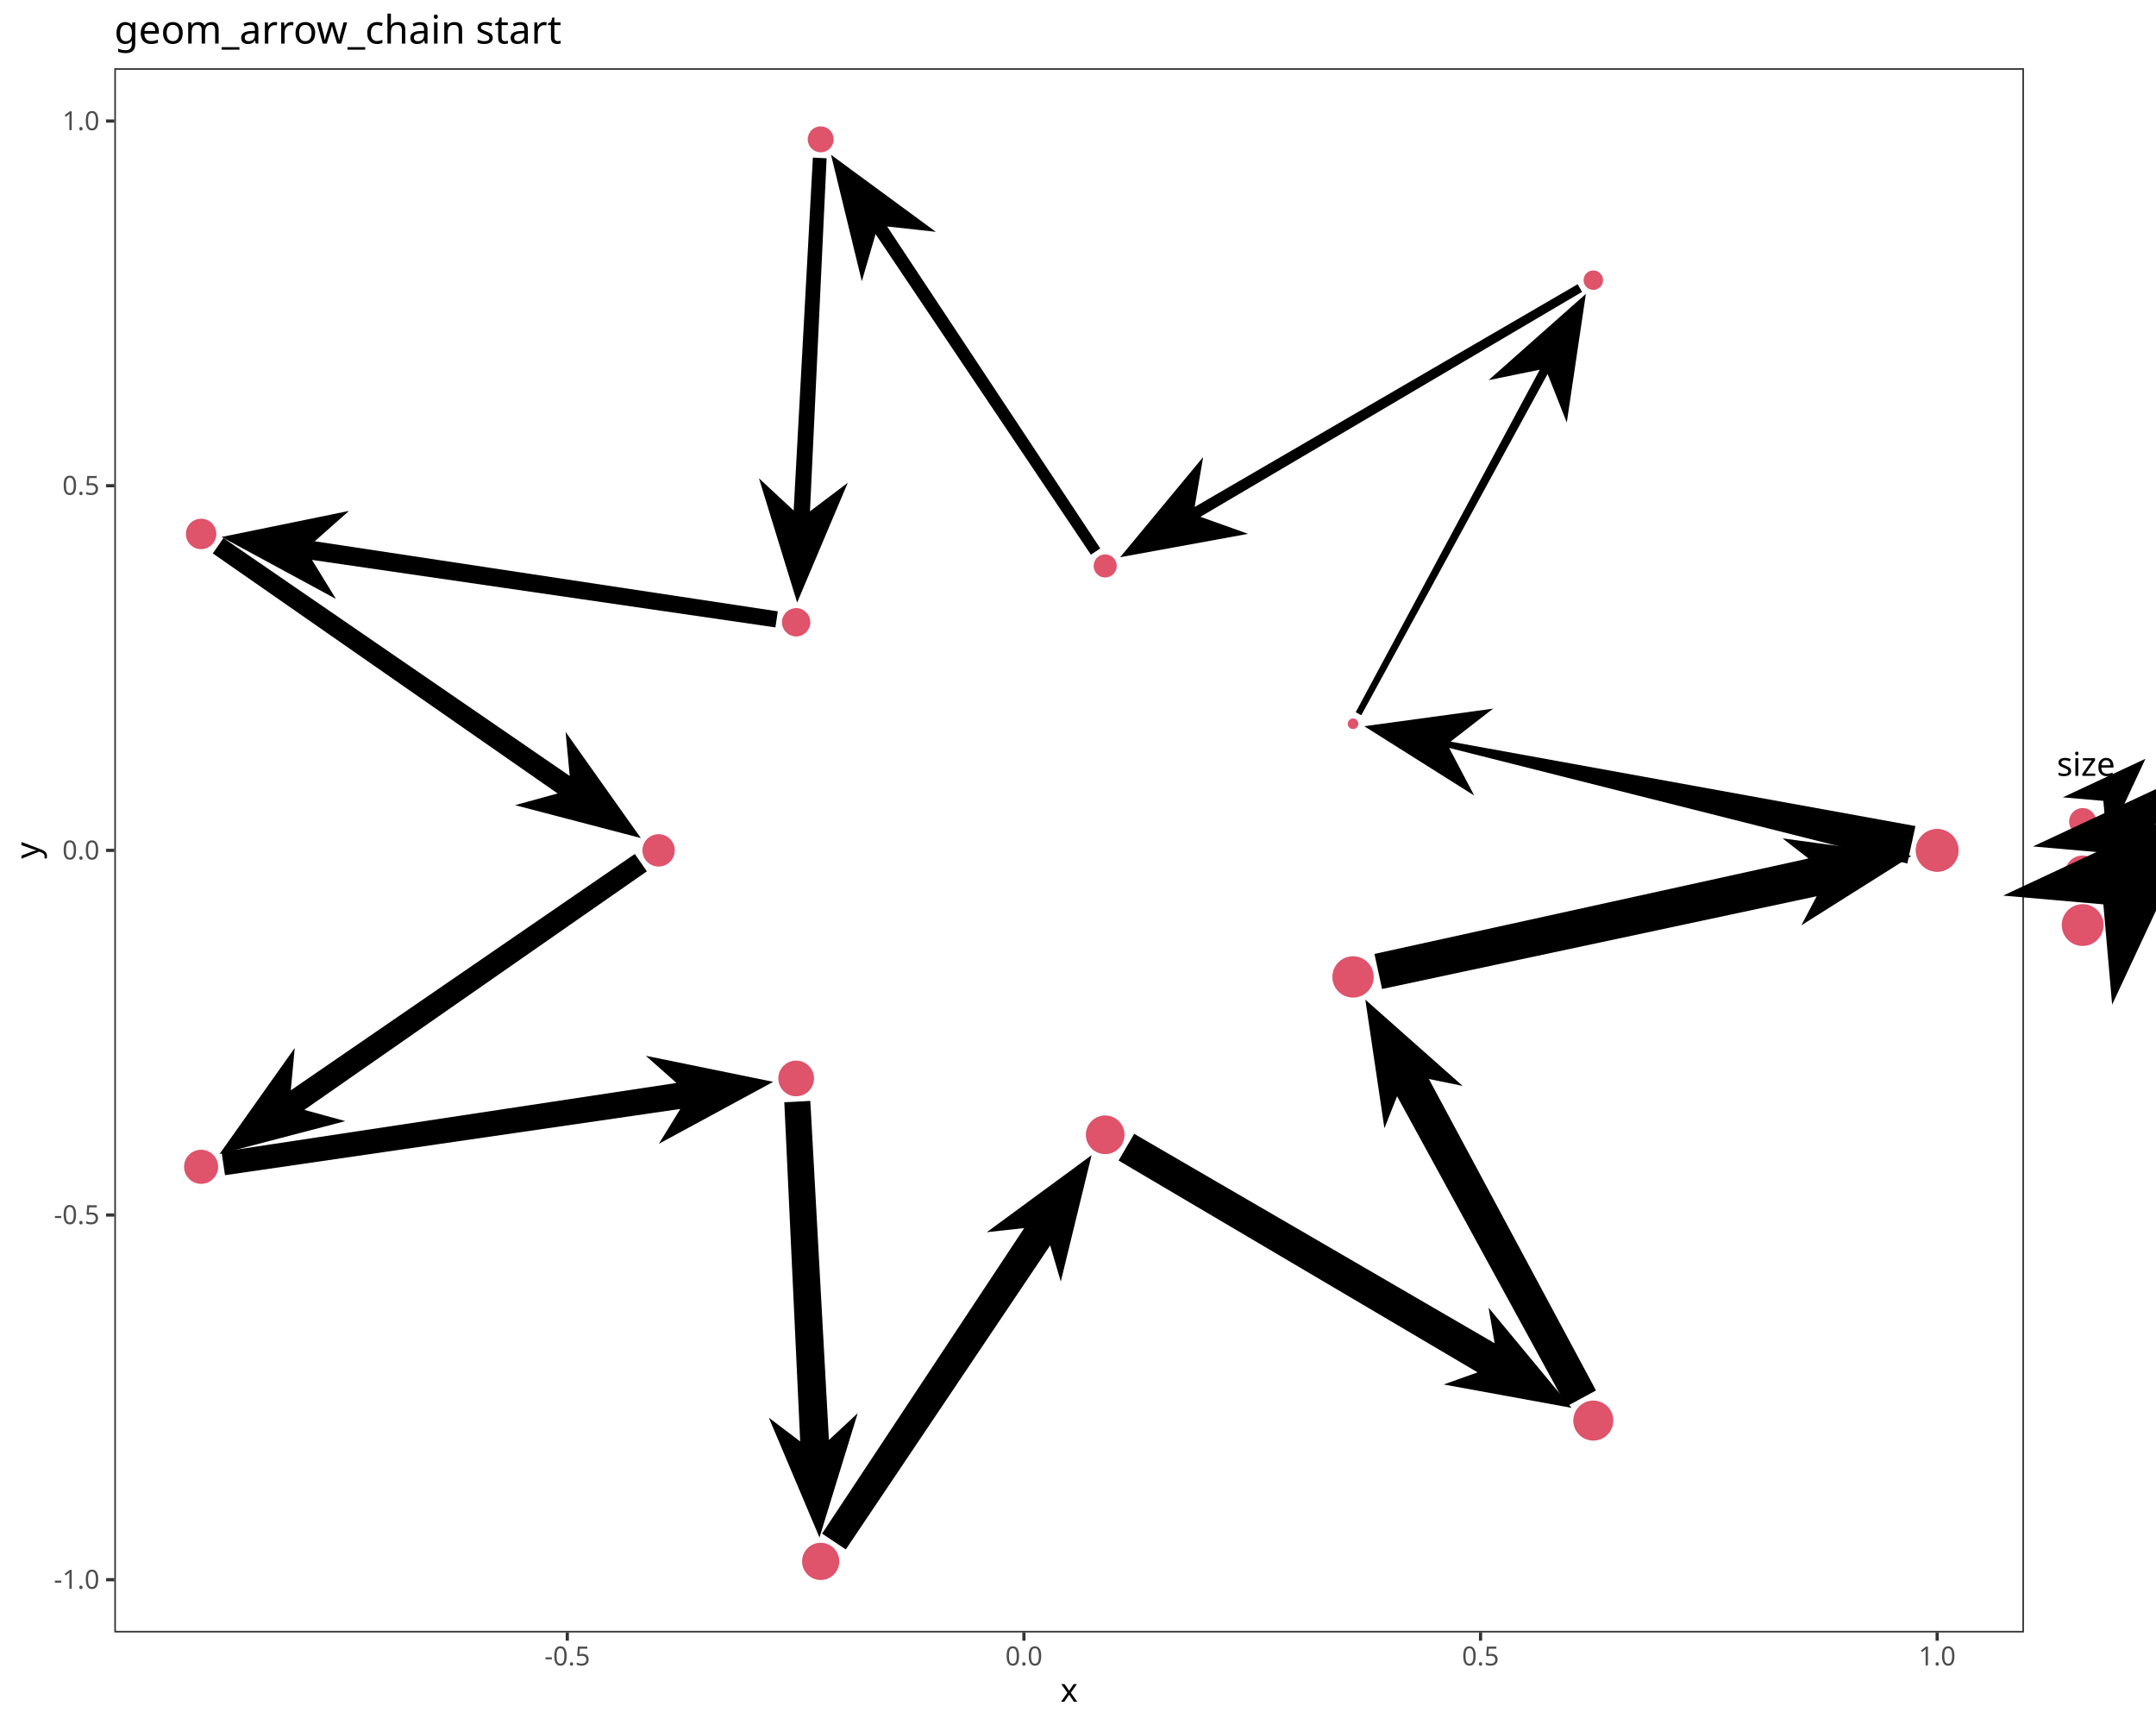
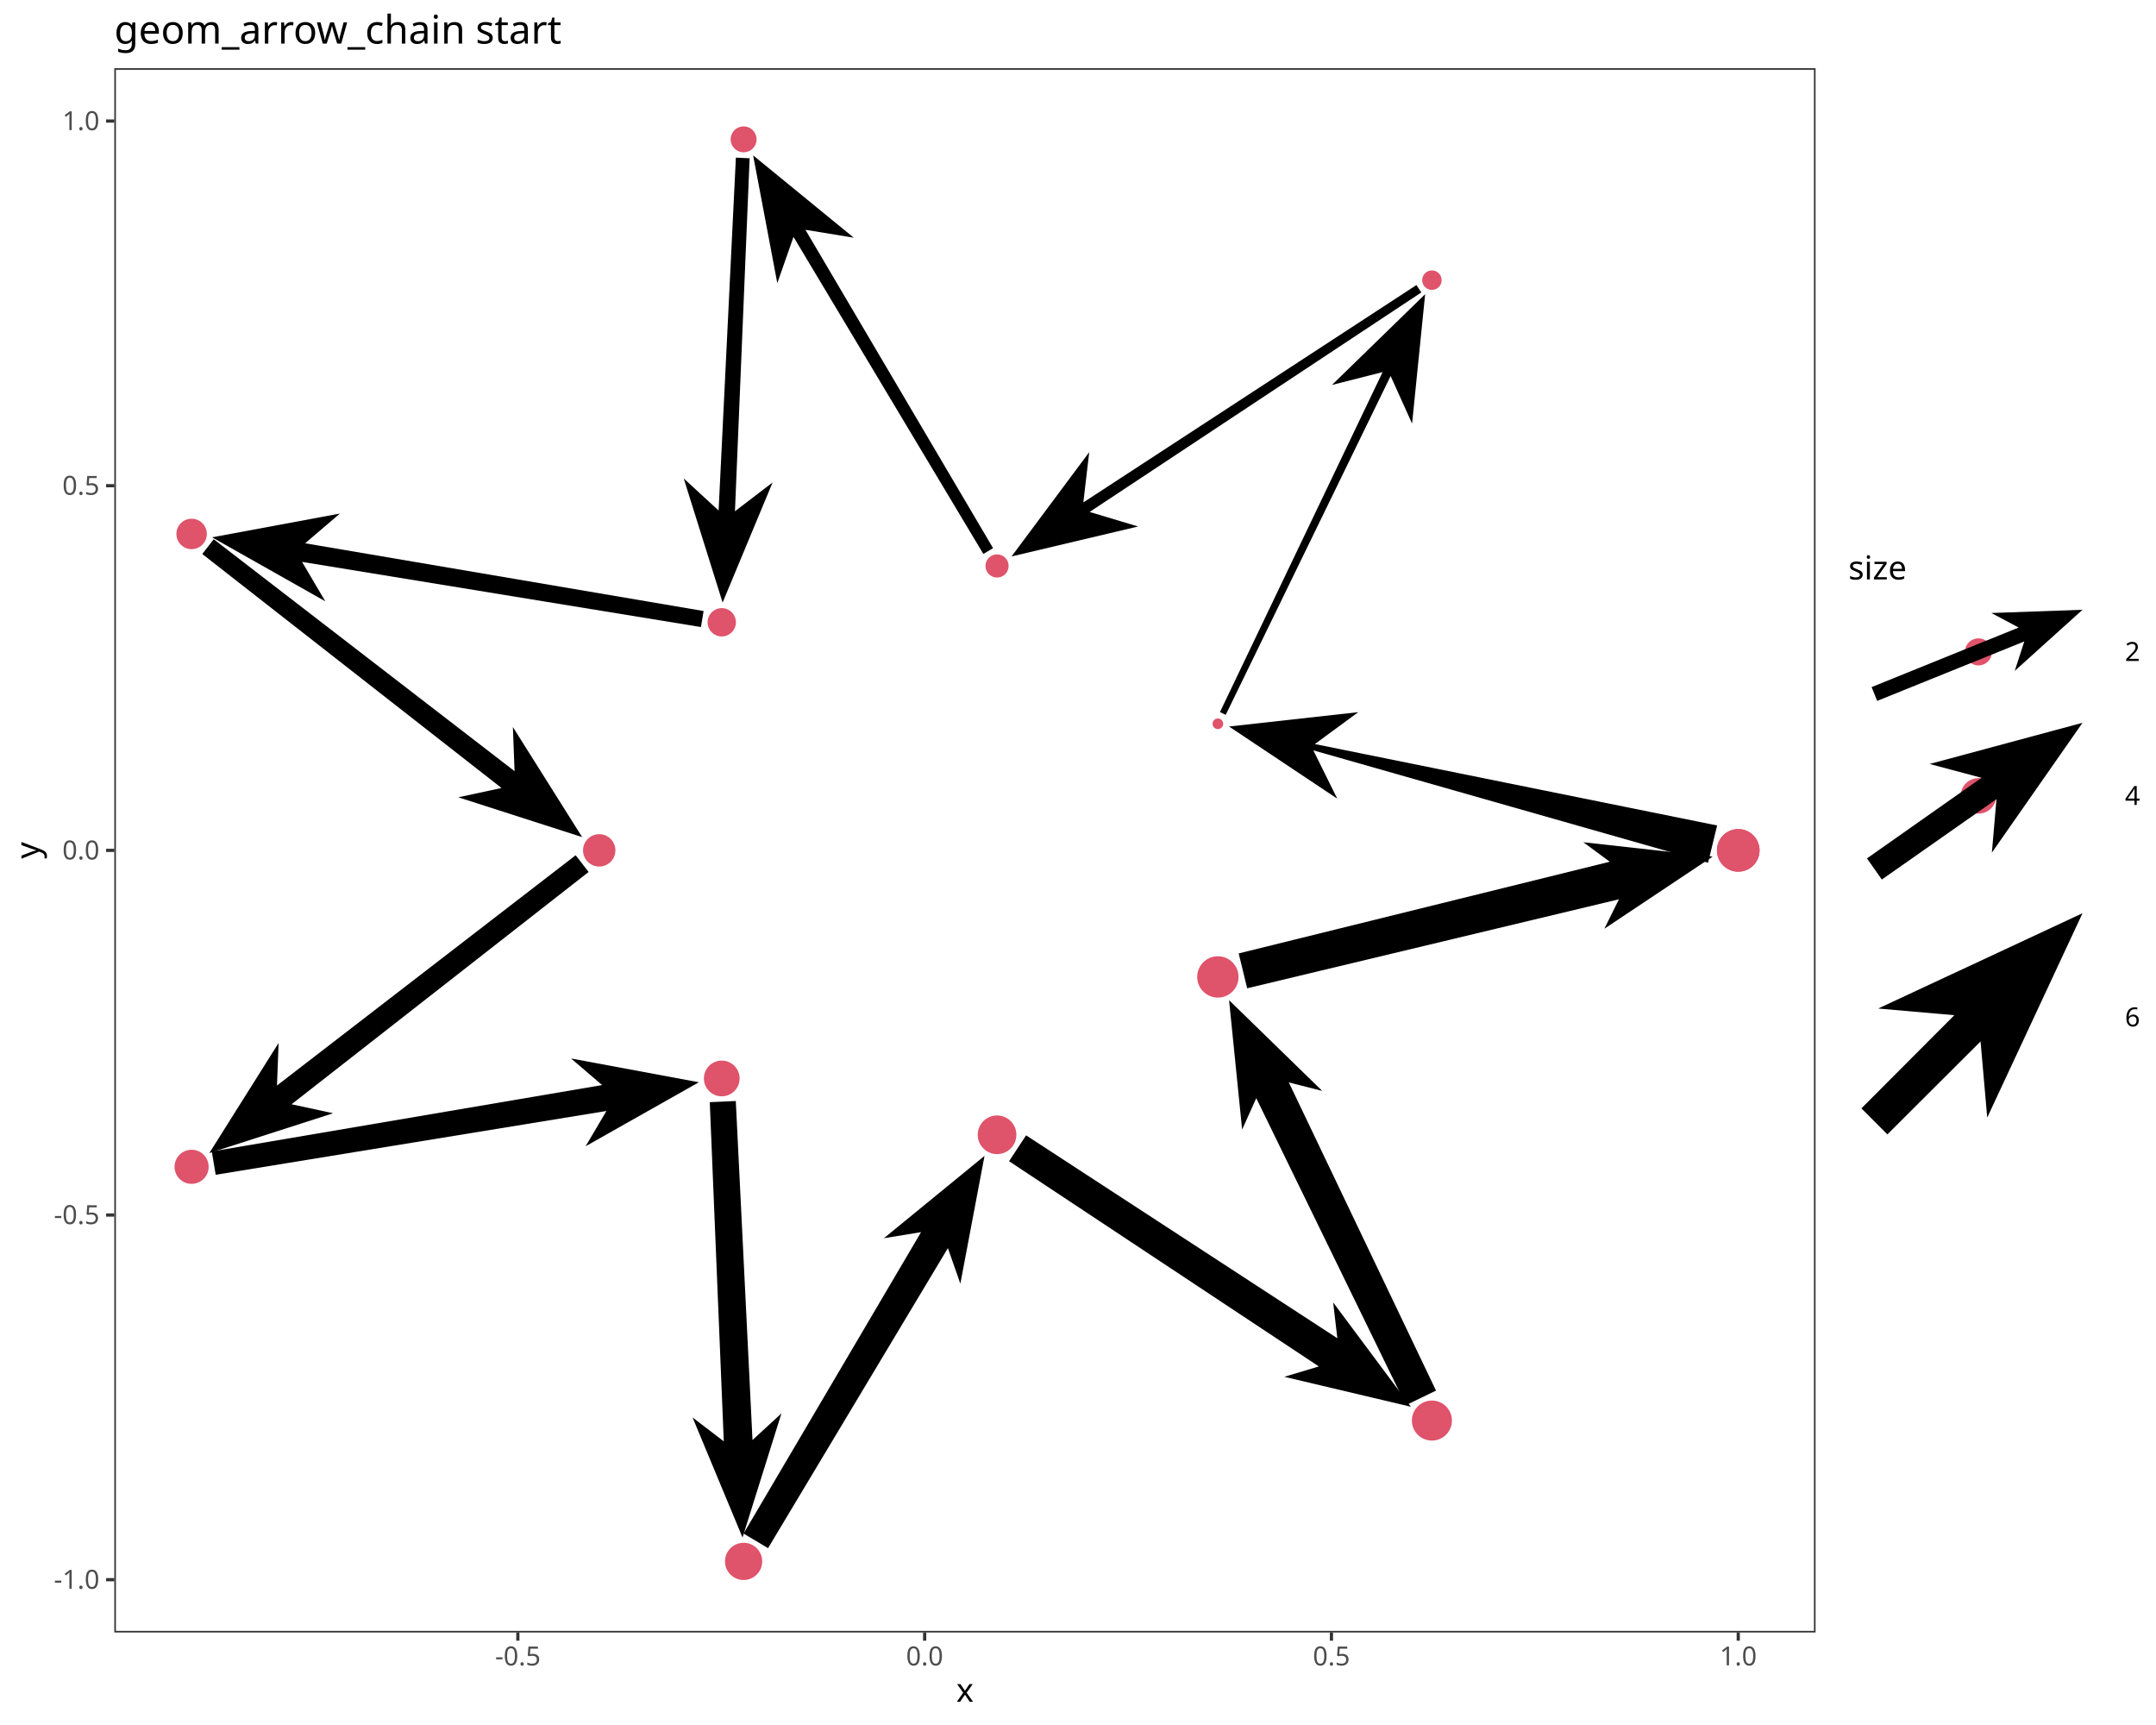
<svg xmlns="http://www.w3.org/2000/svg" class="svglite" data-engine-version="2.0" width="720.00pt" height="576.00pt" viewBox="0 0 720.00 576.00">
  <defs>
    <style type="text/css">
    .svglite line, .svglite polyline, .svglite polygon, .svglite path, .svglite rect, .svglite circle {
      fill: none;
      stroke: #000000;
      stroke-linecap: round;
      stroke-linejoin: round;
      stroke-miterlimit: 10.00;
    }
  </style>
  </defs>
  <rect width="100%" height="100%" style="stroke: none; fill: #FFFFFF;" />
  <defs>
    <clipPath id="cpMC4wMHw3MjAuMDB8MC4wMHw1NzYuMDA=">
      <rect x="0.00" y="0.00" width="720.00" height="576.00" />
    </clipPath>
  </defs>
  <g clip-path="url(#cpMC4wMHw3MjAuMDB8MC4wMHw1NzYuMDA=)">
    <rect x="0.00" y="0.00" width="720.00" height="576.00" style="stroke-width: 1.07; stroke: #FFFFFF; fill: #FFFFFF;" />
  </g>
  <defs>
-     <clipPath id="cpMzguMTd8Njc1LjkxfDIyLjc4fDU0NS4xMQ==">
-       <rect x="38.17" y="22.78" width="637.74" height="522.33" />
+     <clipPath id="cpMzguMTd8NjA2LjMxfDIyLjc4fDU0NS4xMQ==">
+       <rect x="38.17" y="22.78" width="568.14" height="522.33" />
    </clipPath>
  </defs>
-   <g clip-path="url(#cpMzguMTd8Njc1LjkxfDIyLjc4fDU0NS4xMQ==)">
-     <rect x="38.17" y="22.78" width="637.74" height="522.33" style="stroke-width: 1.07; stroke: none; fill: #FFFFFF;" />
-     <circle cx="646.92" cy="283.95" r="6.76" style="stroke-width: 0.71; stroke: #DF536B; fill: #DF536B;" />
-     <circle cx="451.85" cy="241.68" r="1.42" style="stroke-width: 0.71; stroke: #DF536B; fill: #DF536B;" />
-     <circle cx="532.09" cy="93.55" r="2.90" style="stroke-width: 0.71; stroke: #DF536B; fill: #DF536B;" />
-     <circle cx="369.08" cy="188.98" r="3.51" style="stroke-width: 0.71; stroke: #DF536B; fill: #DF536B;" />
-     <circle cx="274.07" cy="46.53" r="3.98" style="stroke-width: 0.71; stroke: #DF536B; fill: #DF536B;" />
-     <circle cx="265.88" cy="207.79" r="4.38" style="stroke-width: 0.71; stroke: #DF536B; fill: #DF536B;" />
-     <circle cx="67.16" cy="178.29" r="4.73" style="stroke-width: 0.71; stroke: #DF536B; fill: #DF536B;" />
-     <circle cx="219.94" cy="283.95" r="5.05" style="stroke-width: 0.71; stroke: #DF536B; fill: #DF536B;" />
-     <circle cx="67.16" cy="389.61" r="5.34" style="stroke-width: 0.71; stroke: #DF536B; fill: #DF536B;" />
-     <circle cx="265.88" cy="360.11" r="5.61" style="stroke-width: 0.71; stroke: #DF536B; fill: #DF536B;" />
-     <circle cx="274.07" cy="521.37" r="5.86" style="stroke-width: 0.71; stroke: #DF536B; fill: #DF536B;" />
-     <circle cx="369.08" cy="378.92" r="6.10" style="stroke-width: 0.71; stroke: #DF536B; fill: #DF536B;" />
-     <circle cx="532.09" cy="474.35" r="6.33" style="stroke-width: 0.71; stroke: #DF536B; fill: #DF536B;" />
-     <circle cx="451.85" cy="326.21" r="6.55" style="stroke-width: 0.71; stroke: #DF536B; fill: #DF536B;" />
-     <circle cx="646.92" cy="283.95" r="6.76" style="stroke-width: 0.71; stroke: #DF536B; fill: #DF536B;" />
-     <path d="M 638.31 282.08 L 639.66 275.83 L 484.41 247.64 L 498.62 236.62 L 455.59 242.49 L 492.33 265.65 L 483.95 249.74 L 636.95 288.34 Z" style="fill-rule: evenodd; fill: #000000; stroke-width: 0.53; stroke: none;" />
-     <path d="M 516.82 124.87 L 523.23 141.09 L 529.61 98.13 L 497.11 126.94 L 514.20 123.45 L 452.74 237.81 L 453.67 238.31 L 454.61 238.82 Z" style="fill-rule: evenodd; fill: #000000; stroke-width: 0.53; stroke: none;" />
-     <path d="M 416.80 178.26 L 400.88 172.57 L 528.34 97.46 L 526.85 94.91 L 398.95 169.29 L 401.79 152.62 L 374.07 186.06 Z" style="fill-rule: evenodd; fill: #000000; stroke-width: 0.53; stroke: none;" />
-     <path d="M 365.87 184.17 L 367.44 183.12 L 296.26 75.62 L 312.53 77.41 L 277.53 51.70 L 287.81 93.90 L 292.40 78.19 L 364.30 185.21 Z" style="fill-rule: evenodd; fill: #000000; stroke-width: 0.53; stroke: none;" />
-     <path d="M 283.12 161.20 L 270.49 170.74 L 276.05 52.86 L 273.76 52.74 L 271.46 52.62 L 265.04 170.47 L 253.45 159.69 L 266.21 201.20 Z" style="fill-rule: evenodd; fill: #000000; stroke-width: 0.53; stroke: none;" />
-     <path d="M 259.75 204.14 L 105.11 180.74 L 116.55 170.60 L 74.00 179.30 L 112.19 199.99 L 104.19 186.96 L 258.95 209.50 Z" style="fill-rule: evenodd; fill: #000000; stroke-width: 0.53; stroke: none;" />
-     <path d="M 188.89 244.41 L 190.26 259.10 L 74.62 179.66 L 72.85 182.22 L 71.07 184.79 L 186.22 264.95 L 172.00 268.85 L 214.01 279.84 Z" style="fill-rule: evenodd; fill: #000000; stroke-width: 0.53; stroke: none;" />
-     <path d="M 115.33 374.36 L 101.63 370.60 L 216.02 290.95 L 214.01 288.05 L 212.00 285.15 L 97.11 364.07 L 98.43 349.92 L 73.31 385.35 Z" style="fill-rule: evenodd; fill: #000000; stroke-width: 0.53; stroke: none;" />
-     <path d="M 227.19 370.29 L 220.03 381.93 L 258.22 361.24 L 215.67 352.54 L 225.90 361.61 L 73.98 384.61 L 75.14 392.41 Z" style="fill-rule: evenodd; fill: #000000; stroke-width: 0.53; stroke: none;" />
-     <path d="M 286.43 471.89 L 276.82 480.83 L 270.61 367.61 L 266.27 367.84 L 261.92 368.06 L 267.23 481.32 L 256.76 473.40 L 273.67 513.40 Z" style="fill-rule: evenodd; fill: #000000; stroke-width: 0.53; stroke: none;" />
-     <path d="M 350.71 415.85 L 354.25 427.93 L 364.53 385.74 L 329.53 411.45 L 342.04 410.07 L 274.54 512.09 L 278.50 514.74 L 282.46 517.38 Z" style="fill-rule: evenodd; fill: #000000; stroke-width: 0.53; stroke: none;" />
-     <path d="M 497.12 436.66 L 499.14 448.53 L 378.77 378.60 L 376.16 383.06 L 373.55 387.52 L 493.45 458.25 L 482.11 462.30 L 524.83 470.10 Z" style="fill-rule: evenodd; fill: #000000; stroke-width: 0.53; stroke: none;" />
-     <path d="M 528.08 466.95 L 532.99 464.29 L 477.18 360.29 L 488.45 362.60 L 455.95 333.79 L 462.33 376.75 L 466.56 366.05 L 523.18 469.61 Z" style="fill-rule: evenodd; fill: #000000; stroke-width: 0.53; stroke: none;" />
-     <path d="M 606.68 299.27 L 601.57 308.97 L 638.31 285.81 L 595.28 279.94 L 603.94 286.65 L 459.00 318.53 L 460.27 324.39 L 461.54 330.24 Z" style="fill-rule: evenodd; fill: #000000; stroke-width: 0.53; stroke: none;" />
-     <rect x="38.17" y="22.78" width="637.74" height="522.33" style="stroke-width: 1.07; stroke: #333333;" />
+   <g clip-path="url(#cpMzguMTd8NjA2LjMxfDIyLjc4fDU0NS4xMQ==)">
+     <rect x="38.17" y="22.78" width="568.14" height="522.33" style="stroke-width: 1.07; stroke: none; fill: #FFFFFF;" />
+     <circle cx="580.49" cy="283.95" r="6.76" style="stroke-width: 0.71; stroke: #DF536B; fill: #DF536B;" />
+     <circle cx="406.71" cy="241.68" r="1.42" style="stroke-width: 0.71; stroke: #DF536B; fill: #DF536B;" />
+     <circle cx="478.19" cy="93.55" r="2.90" style="stroke-width: 0.71; stroke: #DF536B; fill: #DF536B;" />
+     <circle cx="332.97" cy="188.98" r="3.51" style="stroke-width: 0.71; stroke: #DF536B; fill: #DF536B;" />
+     <circle cx="248.33" cy="46.53" r="3.98" style="stroke-width: 0.71; stroke: #DF536B; fill: #DF536B;" />
+     <circle cx="241.03" cy="207.79" r="4.38" style="stroke-width: 0.71; stroke: #DF536B; fill: #DF536B;" />
+     <circle cx="63.99" cy="178.29" r="4.73" style="stroke-width: 0.71; stroke: #DF536B; fill: #DF536B;" />
+     <circle cx="200.11" cy="283.95" r="5.05" style="stroke-width: 0.71; stroke: #DF536B; fill: #DF536B;" />
+     <circle cx="63.99" cy="389.61" r="5.34" style="stroke-width: 0.71; stroke: #DF536B; fill: #DF536B;" />
+     <circle cx="241.03" cy="360.11" r="5.61" style="stroke-width: 0.71; stroke: #DF536B; fill: #DF536B;" />
+     <circle cx="248.33" cy="521.37" r="5.86" style="stroke-width: 0.71; stroke: #DF536B; fill: #DF536B;" />
+     <circle cx="332.97" cy="378.92" r="6.10" style="stroke-width: 0.71; stroke: #DF536B; fill: #DF536B;" />
+     <circle cx="478.19" cy="474.35" r="6.33" style="stroke-width: 0.71; stroke: #DF536B; fill: #DF536B;" />
+     <circle cx="406.71" cy="326.21" r="6.55" style="stroke-width: 0.71; stroke: #DF536B; fill: #DF536B;" />
+     <circle cx="580.49" cy="283.95" r="6.76" style="stroke-width: 0.71; stroke: #DF536B; fill: #DF536B;" />
+     <path d="M 573.44 275.64 L 439.10 248.45 L 453.59 237.80 L 410.43 242.59 L 446.57 266.67 L 438.59 250.55 L 570.41 288.09 Z" style="fill-rule: evenodd; fill: #000000; stroke-width: 0.53; stroke: none;" />
+     <path d="M 464.40 125.55 L 471.57 141.45 L 475.93 98.24 L 444.81 128.54 L 461.72 124.25 L 407.41 237.77 L 408.37 238.23 L 409.33 238.70 Z" style="fill-rule: evenodd; fill: #000000; stroke-width: 0.53; stroke: none;" />
+     <path d="M 380.07 175.80 L 363.88 170.95 L 474.65 97.65 L 473.83 96.41 L 473.02 95.18 L 361.78 167.77 L 363.75 150.98 L 337.81 185.80 Z" style="fill-rule: evenodd; fill: #000000; stroke-width: 0.53; stroke: none;" />
+     <path d="M 331.64 183.04 L 268.97 76.73 L 285.12 79.37 L 251.51 51.88 L 259.58 94.55 L 264.99 79.10 L 328.39 184.97 Z" style="fill-rule: evenodd; fill: #000000; stroke-width: 0.53; stroke: none;" />
+     <path d="M 258.01 161.10 L 245.44 170.72 L 250.34 52.85 L 245.75 52.64 L 239.98 170.47 L 228.33 159.76 L 241.32 201.20 Z" style="fill-rule: evenodd; fill: #000000; stroke-width: 0.53; stroke: none;" />
+     <path d="M 234.97 204.03 L 101.90 181.41 L 113.52 171.48 L 70.82 179.42 L 108.63 200.78 L 100.87 187.62 L 234.08 209.38 Z" style="fill-rule: evenodd; fill: #000000; stroke-width: 0.53; stroke: none;" />
+     <path d="M 171.28 242.77 L 171.84 257.50 L 71.37 180.06 L 69.46 182.53 L 67.55 184.99 L 167.48 263.12 L 153.06 266.23 L 194.41 279.52 Z" style="fill-rule: evenodd; fill: #000000; stroke-width: 0.53; stroke: none;" />
+     <path d="M 111.25 371.73 L 97.37 368.73 L 196.57 291.16 L 192.24 285.58 L 92.50 362.46 L 93.04 348.26 L 69.91 385.02 Z" style="fill-rule: evenodd; fill: #000000; stroke-width: 0.53; stroke: none;" />
+     <path d="M 202.52 370.97 L 195.58 382.74 L 233.39 361.38 L 190.70 353.44 L 201.08 362.32 L 70.73 384.49 L 71.38 388.38 L 72.03 392.27 Z" style="fill-rule: evenodd; fill: #000000; stroke-width: 0.53; stroke: none;" />
+     <path d="M 260.96 471.96 L 251.30 480.84 L 245.72 367.64 L 241.38 367.84 L 237.03 368.03 L 241.71 481.28 L 231.28 473.31 L 247.97 513.40 Z" style="fill-rule: evenodd; fill: #000000; stroke-width: 0.53; stroke: none;" />
+     <path d="M 316.55 416.76 L 320.71 428.64 L 328.78 385.97 L 295.17 413.46 L 307.59 411.43 L 248.31 512.08 L 252.40 514.51 L 256.49 516.95 Z" style="fill-rule: evenodd; fill: #000000; stroke-width: 0.53; stroke: none;" />
+     <path d="M 445.21 434.90 L 446.61 446.86 L 342.66 379.10 L 339.82 383.42 L 336.98 387.74 L 440.43 456.27 L 428.90 459.73 L 471.16 469.73 Z" style="fill-rule: evenodd; fill: #000000; stroke-width: 0.53; stroke: none;" />
+     <path d="M 474.53 466.77 L 479.56 464.34 L 430.41 361.44 L 441.56 364.27 L 410.45 333.97 L 414.81 377.18 L 419.53 366.69 L 469.51 469.19 Z" style="fill-rule: evenodd; fill: #000000; stroke-width: 0.53; stroke: none;" />
+     <path d="M 540.65 300.28 L 535.78 310.11 L 571.93 286.03 L 528.76 281.24 L 537.59 287.74 L 413.66 318.36 L 415.08 324.18 L 416.49 330.00 Z" style="fill-rule: evenodd; fill: #000000; stroke-width: 0.53; stroke: none;" />
+     <rect x="38.17" y="22.78" width="568.14" height="522.33" style="stroke-width: 1.07; stroke: #333333;" />
  </g>
  <g clip-path="url(#cpMC4wMHw3MjAuMDB8MC4wMHw1NzYuMDA=)">
    <text x="33.24" y="530.50" text-anchor="end" style="font-size: 8.80px; fill: #4D4D4D; font-family: sans;" textLength="15.16px" lengthAdjust="spacingAndGlyphs">-1.0</text>
    <text x="33.24" y="408.74" text-anchor="end" style="font-size: 8.80px; fill: #4D4D4D; font-family: sans;" textLength="15.16px" lengthAdjust="spacingAndGlyphs">-0.5</text>
    <text x="33.24" y="286.98" text-anchor="end" style="font-size: 8.80px; fill: #4D4D4D; font-family: sans;" textLength="12.23px" lengthAdjust="spacingAndGlyphs">0.0</text>
    <text x="33.24" y="165.21" text-anchor="end" style="font-size: 8.80px; fill: #4D4D4D; font-family: sans;" textLength="12.23px" lengthAdjust="spacingAndGlyphs">0.5</text>
    <text x="33.24" y="43.45" text-anchor="end" style="font-size: 8.80px; fill: #4D4D4D; font-family: sans;" textLength="12.23px" lengthAdjust="spacingAndGlyphs">1.0</text>
    <polyline points="35.43,527.48 38.17,527.48 " style="stroke-width: 1.07; stroke: #333333; stroke-linecap: butt;" />
    <polyline points="35.43,405.71 38.17,405.71 " style="stroke-width: 1.07; stroke: #333333; stroke-linecap: butt;" />
    <polyline points="35.43,283.95 38.17,283.95 " style="stroke-width: 1.07; stroke: #333333; stroke-linecap: butt;" />
    <polyline points="35.43,162.18 38.17,162.18 " style="stroke-width: 1.07; stroke: #333333; stroke-linecap: butt;" />
    <polyline points="35.43,40.42 38.17,40.42 " style="stroke-width: 1.07; stroke: #333333; stroke-linecap: butt;" />
-     <polyline points="189.45,547.85 189.45,545.11 " style="stroke-width: 1.07; stroke: #333333; stroke-linecap: butt;" />
-     <polyline points="341.94,547.85 341.94,545.11 " style="stroke-width: 1.07; stroke: #333333; stroke-linecap: butt;" />
-     <polyline points="494.43,547.85 494.43,545.11 " style="stroke-width: 1.07; stroke: #333333; stroke-linecap: butt;" />
-     <polyline points="646.92,547.85 646.92,545.11 " style="stroke-width: 1.07; stroke: #333333; stroke-linecap: butt;" />
-     <text x="189.45" y="556.10" text-anchor="middle" style="font-size: 8.80px; fill: #4D4D4D; font-family: sans;" textLength="15.16px" lengthAdjust="spacingAndGlyphs">-0.5</text>
-     <text x="341.94" y="556.10" text-anchor="middle" style="font-size: 8.80px; fill: #4D4D4D; font-family: sans;" textLength="12.23px" lengthAdjust="spacingAndGlyphs">0.0</text>
-     <text x="494.43" y="556.10" text-anchor="middle" style="font-size: 8.80px; fill: #4D4D4D; font-family: sans;" textLength="12.23px" lengthAdjust="spacingAndGlyphs">0.5</text>
-     <text x="646.92" y="556.10" text-anchor="middle" style="font-size: 8.80px; fill: #4D4D4D; font-family: sans;" textLength="12.23px" lengthAdjust="spacingAndGlyphs">1.0</text>
-     <text x="357.04" y="568.24" text-anchor="middle" style="font-size: 11.00px; font-family: sans;" textLength="5.50px" lengthAdjust="spacingAndGlyphs">x</text>
+     <polyline points="172.94,547.85 172.94,545.11 " style="stroke-width: 1.07; stroke: #333333; stroke-linecap: butt;" />
+     <polyline points="308.79,547.85 308.79,545.11 " style="stroke-width: 1.07; stroke: #333333; stroke-linecap: butt;" />
+     <polyline points="444.64,547.85 444.64,545.11 " style="stroke-width: 1.07; stroke: #333333; stroke-linecap: butt;" />
+     <polyline points="580.49,547.85 580.49,545.11 " style="stroke-width: 1.07; stroke: #333333; stroke-linecap: butt;" />
+     <text x="172.94" y="556.10" text-anchor="middle" style="font-size: 8.80px; fill: #4D4D4D; font-family: sans;" textLength="15.16px" lengthAdjust="spacingAndGlyphs">-0.5</text>
+     <text x="308.79" y="556.10" text-anchor="middle" style="font-size: 8.80px; fill: #4D4D4D; font-family: sans;" textLength="12.23px" lengthAdjust="spacingAndGlyphs">0.0</text>
+     <text x="444.64" y="556.10" text-anchor="middle" style="font-size: 8.80px; fill: #4D4D4D; font-family: sans;" textLength="12.23px" lengthAdjust="spacingAndGlyphs">0.5</text>
+     <text x="580.49" y="556.10" text-anchor="middle" style="font-size: 8.80px; fill: #4D4D4D; font-family: sans;" textLength="12.23px" lengthAdjust="spacingAndGlyphs">1.0</text>
+     <text x="322.24" y="568.24" text-anchor="middle" style="font-size: 11.00px; font-family: sans;" textLength="5.50px" lengthAdjust="spacingAndGlyphs">x</text>
    <text transform="translate(13.05,283.95) rotate(-90)" text-anchor="middle" style="font-size: 11.00px; font-family: sans;" textLength="5.50px" lengthAdjust="spacingAndGlyphs">y</text>
-     <rect x="686.87" y="250.36" width="27.65" height="67.17" style="stroke-width: 1.07; stroke: none; fill: #FFFFFF;" />
-     <text x="686.87" y="259.07" style="font-size: 11.00px; font-family: sans;" textLength="19.57px" lengthAdjust="spacingAndGlyphs">size</text>
-     <rect x="686.87" y="265.69" width="17.28" height="17.28" style="stroke-width: 1.07; stroke: none; fill: #FFFFFF;" />
-     <circle cx="695.51" cy="274.33" r="4.17" style="stroke-width: 0.71; stroke: #DF536B; fill: #DF536B;" />
-     <path d="M 716.48 253.36 L 688.87 266.24 L 702.42 267.42 L 703.60 280.97 Z" style="fill-rule: evenodd; fill: #000000; stroke-width: 0.53; stroke: none;" />
-     <rect x="686.87" y="282.97" width="17.28" height="17.28" style="stroke-width: 1.07; stroke: none; fill: #FFFFFF;" />
-     <circle cx="695.51" cy="291.61" r="5.58" style="stroke-width: 0.71; stroke: #DF536B; fill: #DF536B;" />
-     <path d="M 726.82 260.30 L 678.90 282.64 L 702.42 284.70 L 704.48 308.22 Z" style="fill-rule: evenodd; fill: #000000; stroke-width: 0.53; stroke: none;" />
-     <rect x="686.87" y="300.25" width="17.28" height="17.28" style="stroke-width: 1.07; stroke: none; fill: #FFFFFF;" />
-     <circle cx="695.51" cy="308.89" r="6.63" style="stroke-width: 0.71; stroke: #DF536B; fill: #DF536B;" />
-     <path d="M 737.17 267.23 L 668.93 299.05 L 702.42 301.98 L 705.35 335.47 Z" style="fill-rule: evenodd; fill: #000000; stroke-width: 0.53; stroke: none;" />
-     <text x="709.63" y="277.36" style="font-size: 8.80px; font-family: sans;" textLength="4.89px" lengthAdjust="spacingAndGlyphs">2</text>
-     <text x="709.63" y="294.64" style="font-size: 8.80px; font-family: sans;" textLength="4.89px" lengthAdjust="spacingAndGlyphs">4</text>
-     <text x="709.63" y="311.92" style="font-size: 8.80px; font-family: sans;" textLength="4.89px" lengthAdjust="spacingAndGlyphs">6</text>
+     <rect x="617.27" y="184.76" width="97.25" height="198.37" style="stroke-width: 1.07; stroke: none; fill: #FFFFFF;" />
+     <text x="617.27" y="193.48" style="font-size: 11.00px; font-family: sans;" textLength="19.57px" lengthAdjust="spacingAndGlyphs">size</text>
+     <rect x="617.27" y="200.10" width="86.87" height="35.15" style="stroke-width: 1.07; stroke: none; fill: #FFFFFF;" />
+     <circle cx="660.71" cy="217.67" r="4.17" style="stroke-width: 0.71; stroke: #DF536B; fill: #DF536B;" />
+     <path d="M 676.02 214.18 L 672.83 224.01 L 695.46 203.61 L 665.02 204.69 L 674.14 209.54 L 625.03 229.43 L 626.89 234.04 Z" style="fill-rule: evenodd; fill: #000000; stroke-width: 0.53; stroke: none;" />
+     <rect x="617.27" y="235.25" width="86.87" height="61.01" style="stroke-width: 1.07; stroke: none; fill: #FFFFFF;" />
+     <circle cx="660.71" cy="265.75" r="5.58" style="stroke-width: 0.71; stroke: #DF536B; fill: #DF536B;" />
+     <path d="M 666.73 266.84 L 665.19 284.70 L 695.46 241.35 L 644.40 255.10 L 661.73 259.72 L 623.48 286.63 L 628.44 293.69 Z" style="fill-rule: evenodd; fill: #000000; stroke-width: 0.53; stroke: none;" />
+     <rect x="617.27" y="296.26" width="86.87" height="86.87" style="stroke-width: 1.07; stroke: none; fill: #FFFFFF;" />
+     <circle cx="660.71" cy="339.69" r="6.63" style="stroke-width: 0.71; stroke: #DF536B; fill: #DF536B;" />
+     <path d="M 661.41 347.75 L 663.64 373.18 L 695.46 304.94 L 627.22 336.76 L 652.65 338.99 L 621.62 370.10 L 630.30 378.79 Z" style="fill-rule: evenodd; fill: #000000; stroke-width: 0.53; stroke: none;" />
+     <text x="709.63" y="220.70" style="font-size: 8.80px; font-family: sans;" textLength="4.89px" lengthAdjust="spacingAndGlyphs">2</text>
+     <text x="709.63" y="268.78" style="font-size: 8.80px; font-family: sans;" textLength="4.89px" lengthAdjust="spacingAndGlyphs">4</text>
+     <text x="709.63" y="342.72" style="font-size: 8.80px; font-family: sans;" textLength="4.89px" lengthAdjust="spacingAndGlyphs">6</text>
    <text x="38.17" y="14.56" style="font-size: 13.20px; font-family: sans;" textLength="141.63px" lengthAdjust="spacingAndGlyphs">geom_arrow_chain start</text>
  </g>
</svg>
